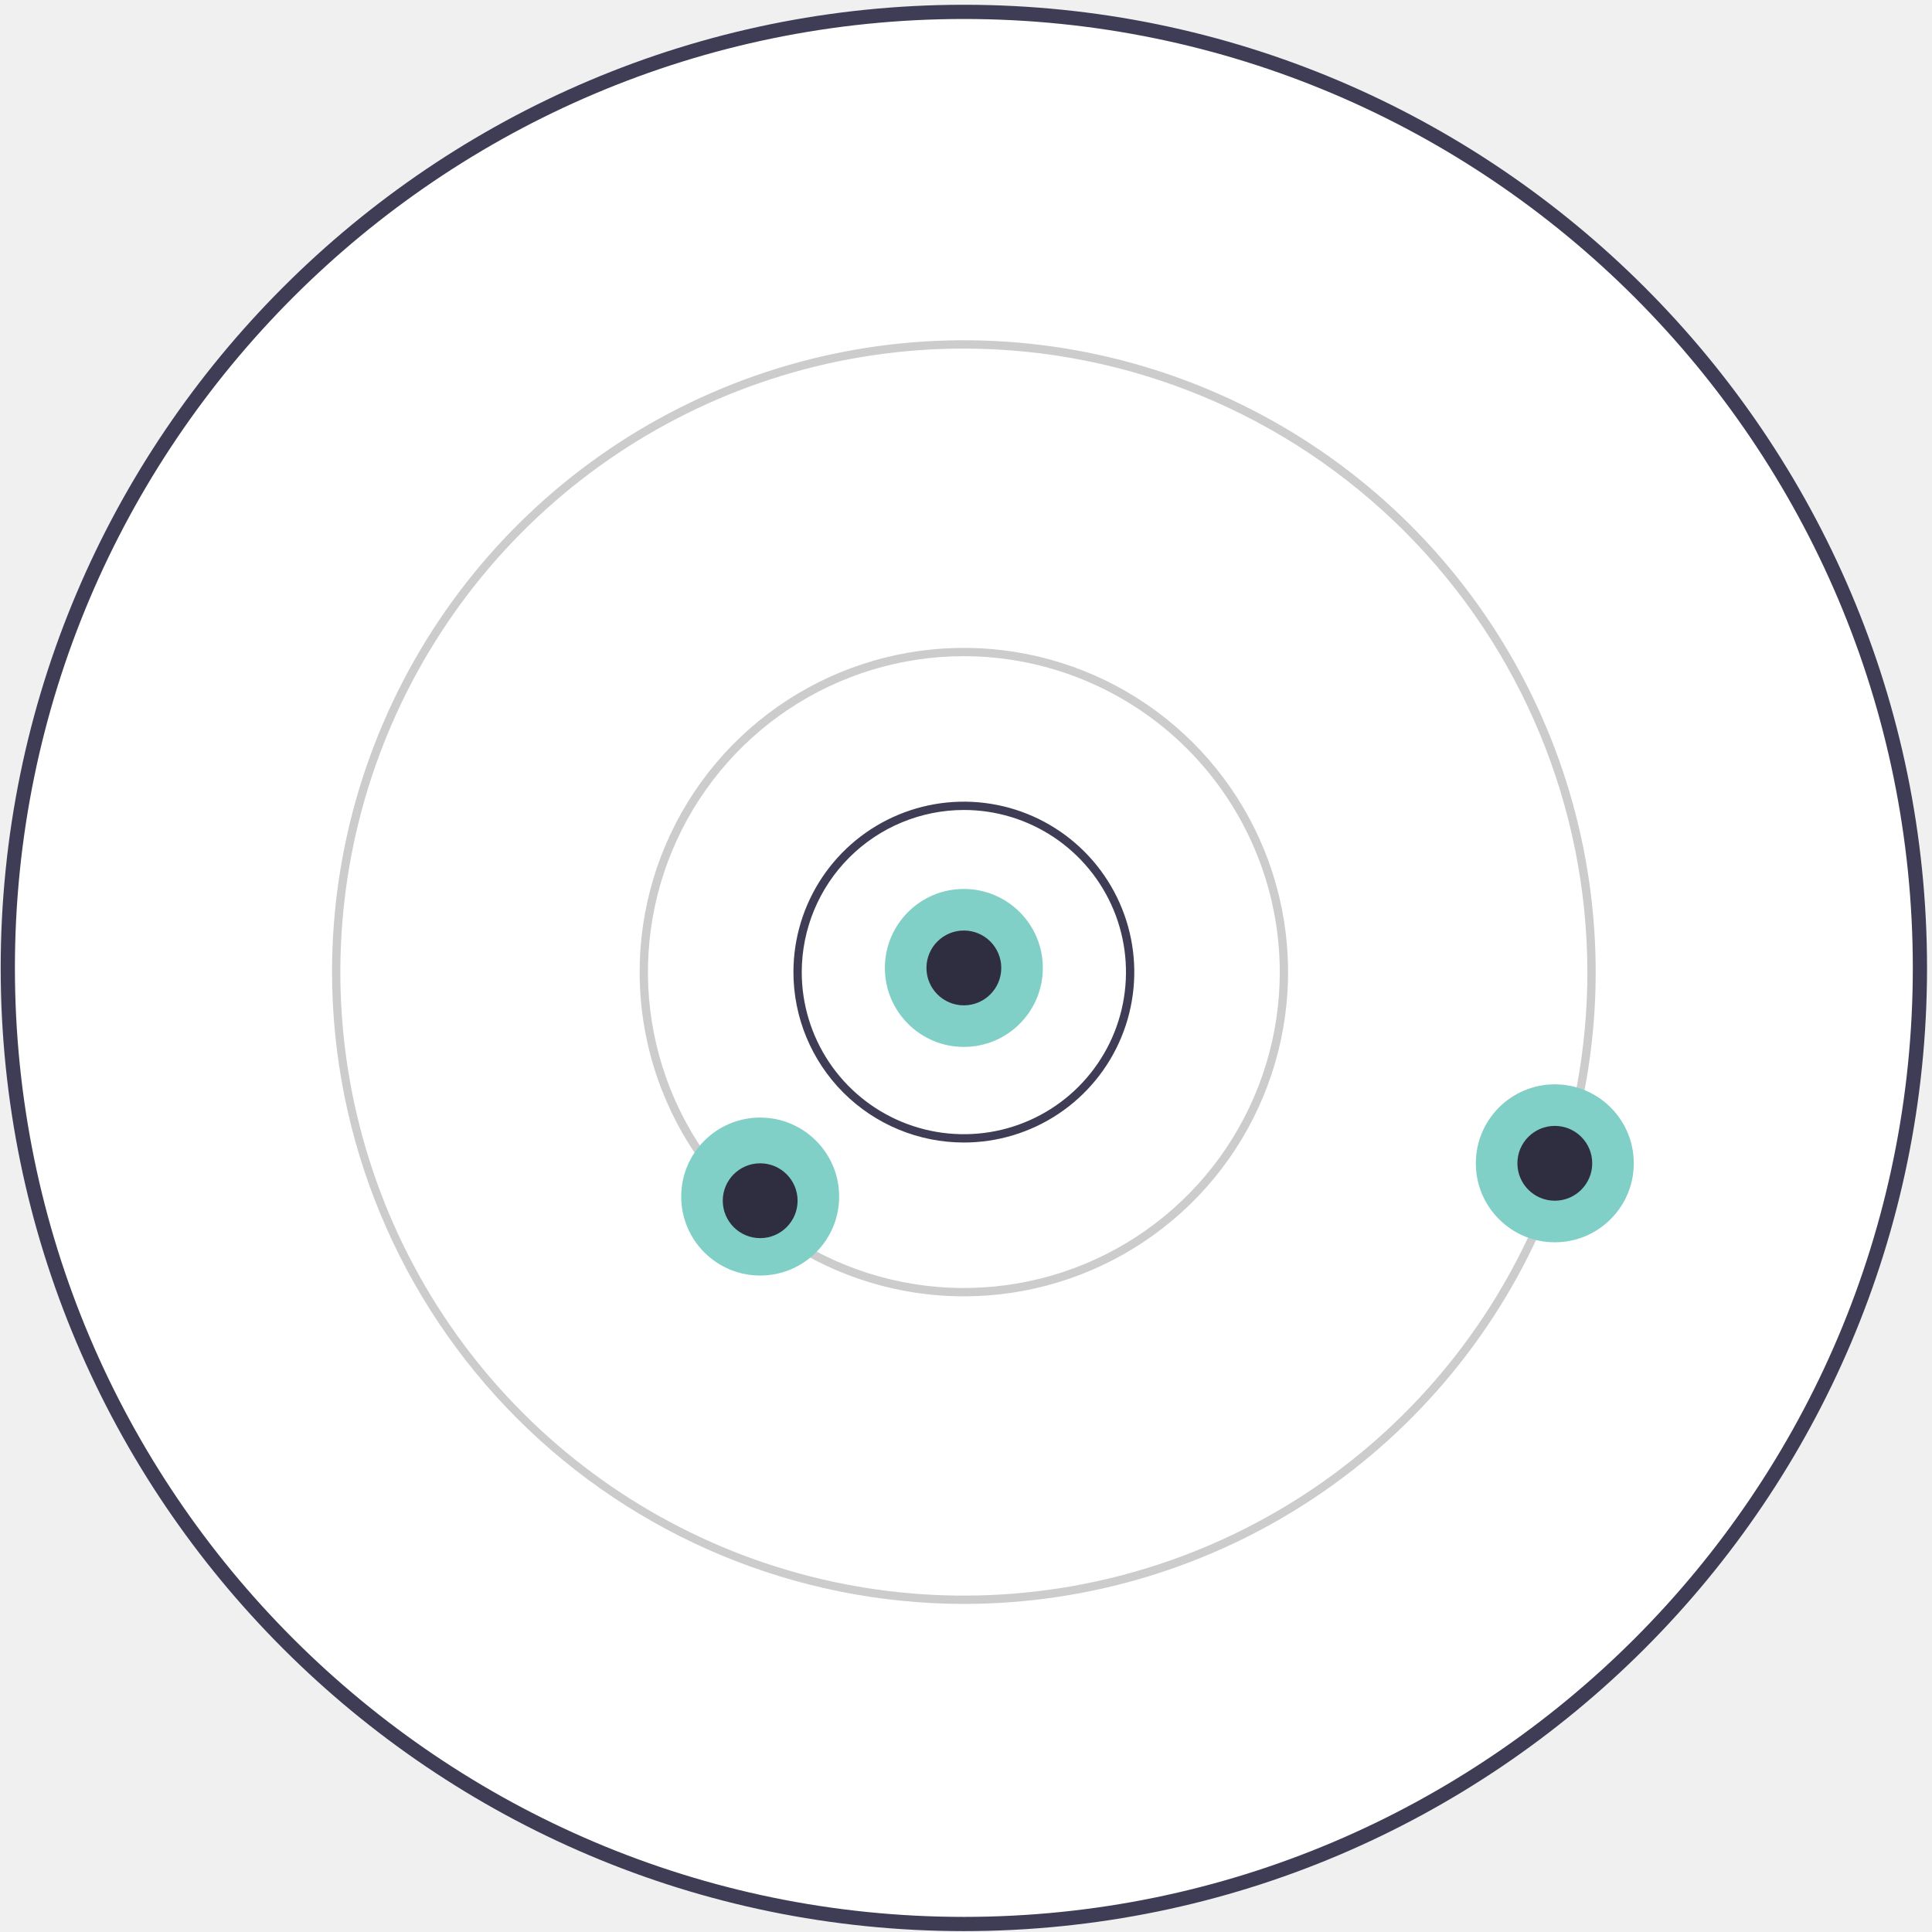
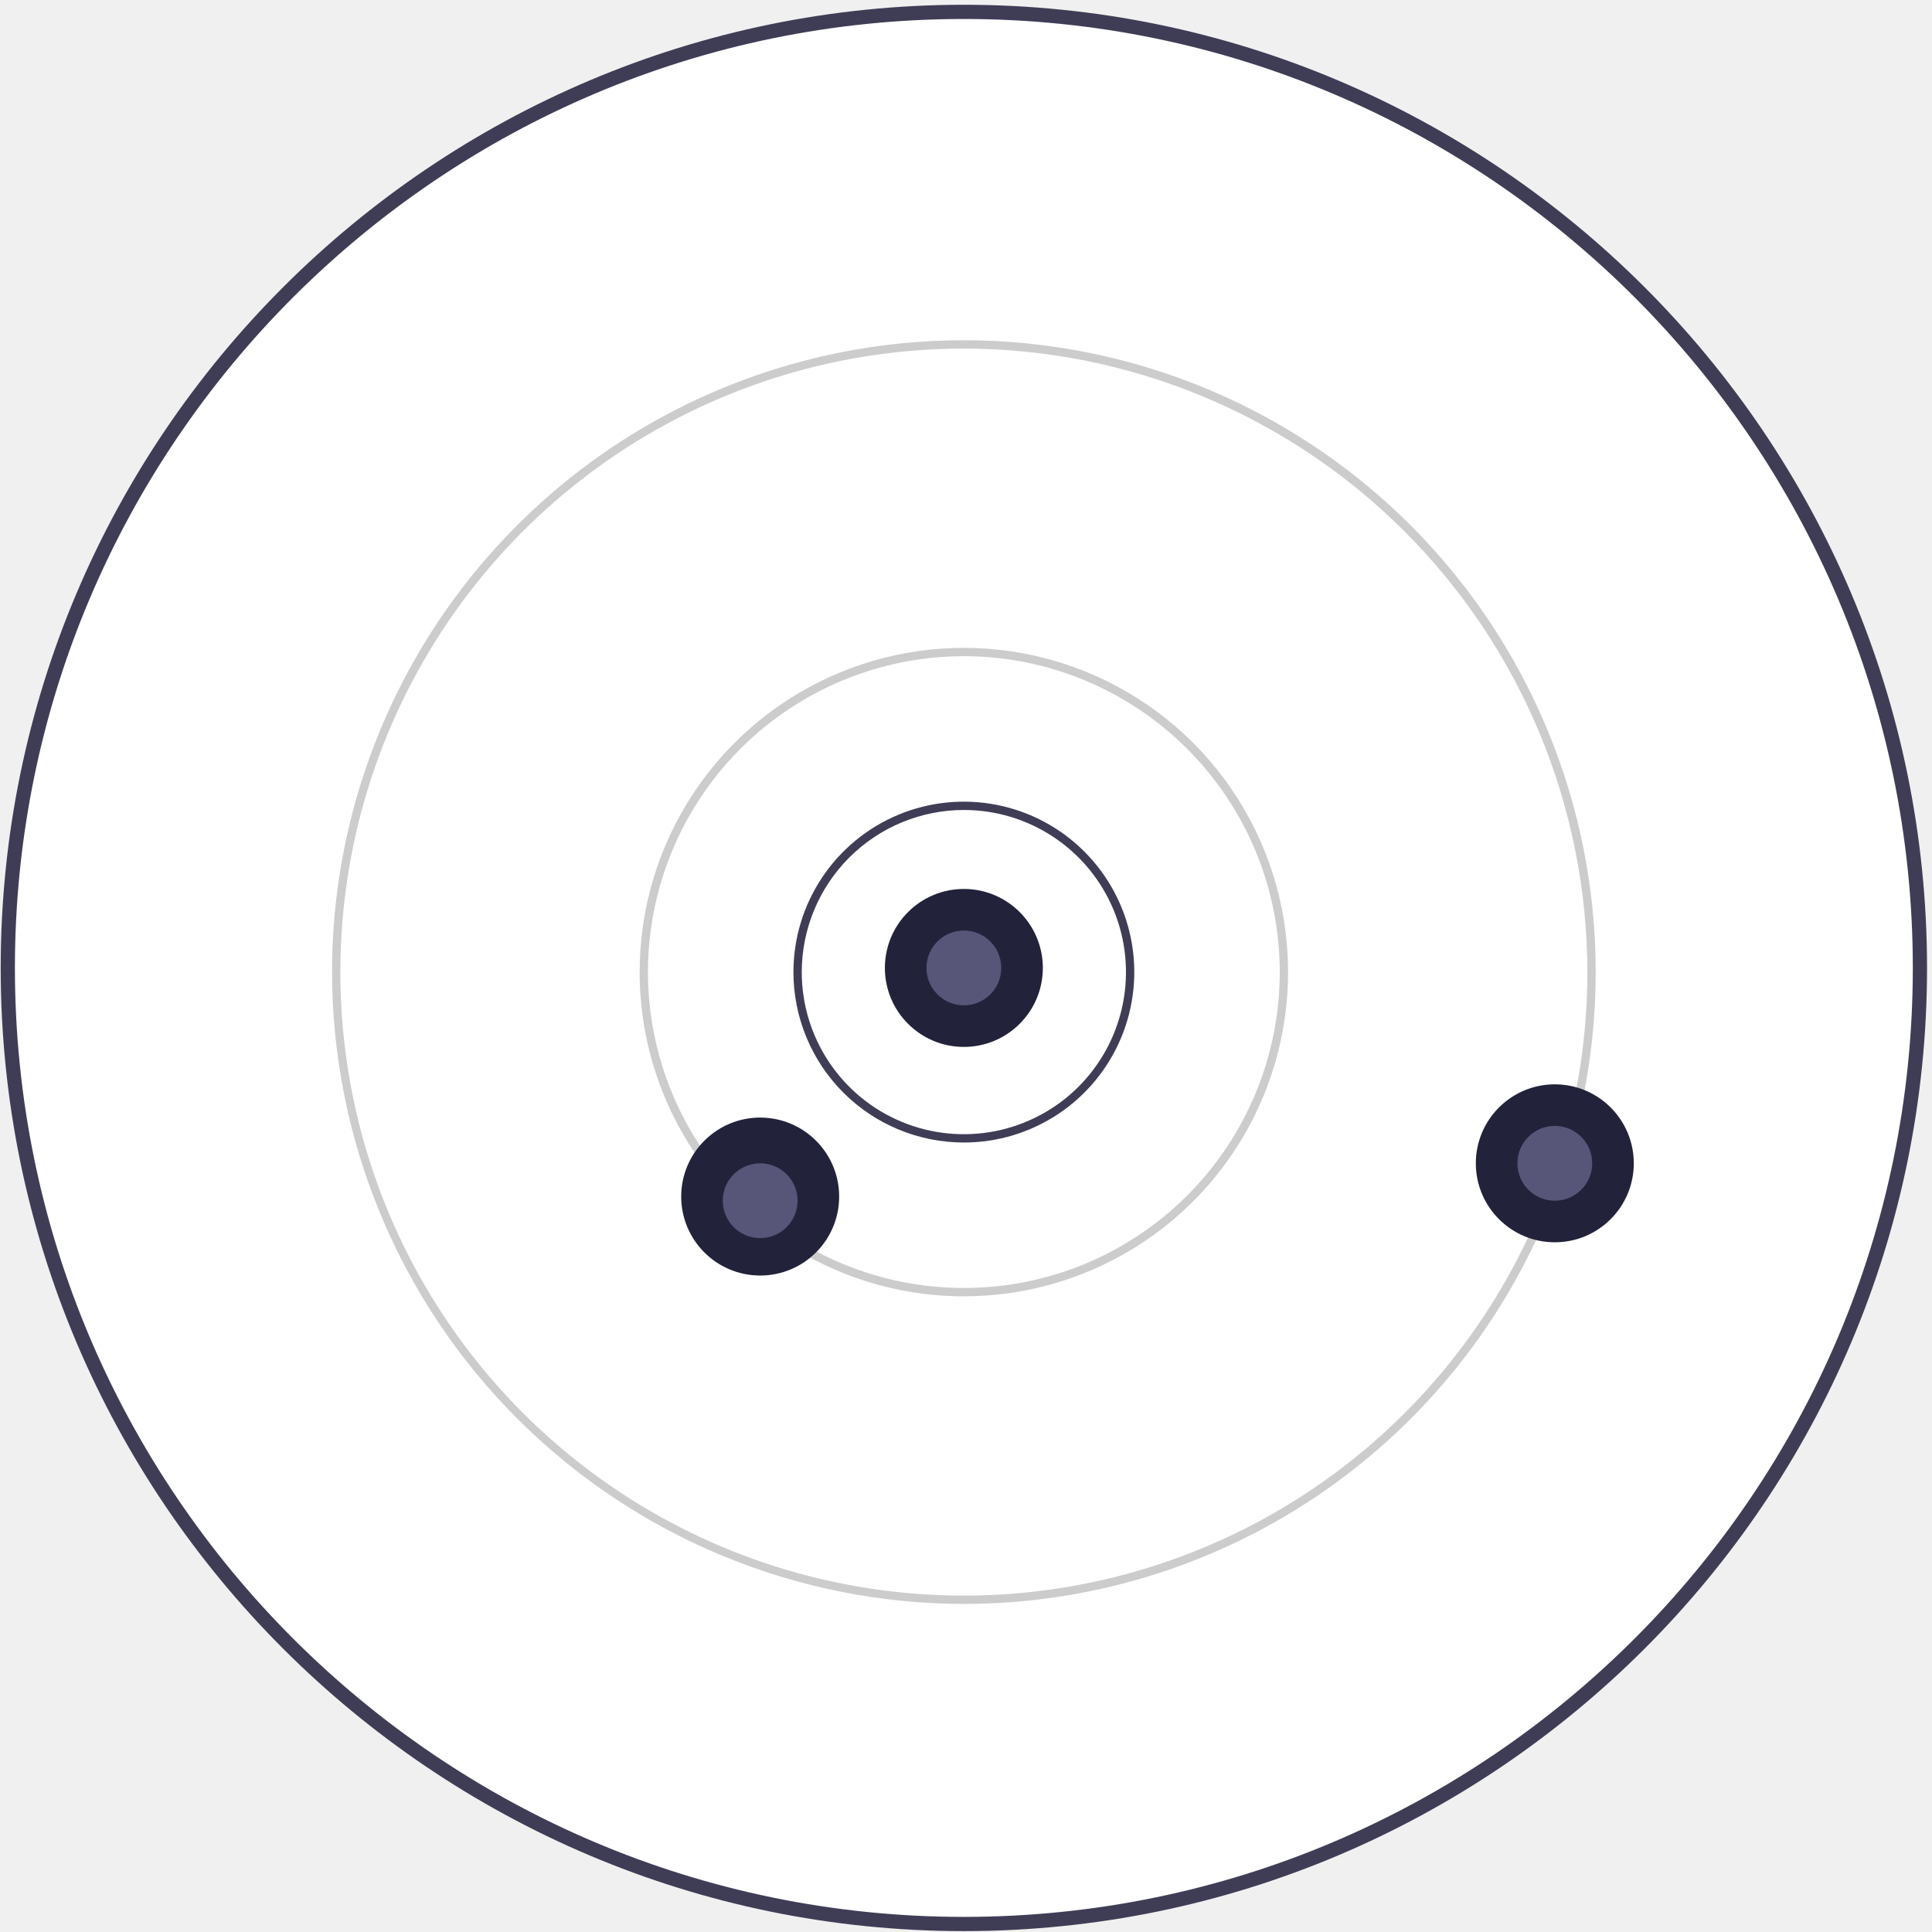
<svg xmlns="http://www.w3.org/2000/svg" width="343" height="343" viewBox="0 0 343 343" fill="none">
  <path d="M171.12 341.579C264.863 341.579 340.856 265.586 340.856 171.843C340.856 78.101 264.863 2.107 171.12 2.107C77.378 2.107 1.385 78.101 1.385 171.843C1.385 265.586 77.378 341.579 171.12 341.579Z" fill="white" />
-   <path d="M0.122 171.844C0.122 77.555 76.832 0.846 171.12 0.846C265.409 0.846 342.119 77.555 342.119 171.844C342.119 266.132 265.409 342.842 171.12 342.842C76.832 342.842 0.122 266.132 0.122 171.844ZM2.647 171.844C2.647 264.74 78.224 340.317 171.12 340.317C264.017 340.317 339.594 264.74 339.594 171.844C339.594 78.948 264.017 3.371 171.12 3.371C78.224 3.371 2.647 78.948 2.647 171.844Z" fill="#3F3D56" />
+   <path d="M0.122 171.844C0.122 77.555 76.832 0.846 171.12 0.846C265.409 0.846 342.119 77.555 342.119 171.844C342.119 266.133 265.409 342.842 171.12 342.842C76.832 342.842 0.122 266.132 0.122 171.844ZM2.647 171.844C2.647 264.74 78.224 340.317 171.12 340.317C264.017 340.317 339.594 264.74 339.594 171.844C339.594 78.948 264.017 3.371 171.12 3.371C78.224 3.371 2.647 78.948 2.647 171.844Z" fill="#3F3D56" />
  <path d="M140.863 172.582C140.863 166.597 142.638 160.747 145.962 155.771C149.287 150.796 154.013 146.918 159.541 144.627C165.07 142.337 171.154 141.738 177.023 142.906C182.893 144.073 188.284 146.955 192.515 151.186C196.747 155.418 199.629 160.809 200.796 166.679C201.964 172.548 201.364 178.632 199.074 184.16C196.784 189.689 192.906 194.415 187.93 197.74C182.955 201.064 177.105 202.839 171.12 202.839C163.096 202.839 155.399 199.651 149.725 193.977C144.051 188.302 140.863 180.606 140.863 172.582ZM171.12 143.8C163.49 143.809 156.174 146.844 150.778 152.24C145.383 157.635 142.348 164.951 142.339 172.582C142.339 178.274 144.027 183.839 147.19 188.572C150.352 193.305 154.847 196.994 160.106 199.172C165.365 201.35 171.152 201.92 176.735 200.81C182.318 199.699 187.447 196.958 191.472 192.933C195.497 188.908 198.238 183.78 199.349 178.196C200.459 172.613 199.889 166.827 197.711 161.567C195.532 156.308 191.843 151.813 187.11 148.651C182.377 145.488 176.813 143.8 171.12 143.8Z" fill="#3F3D56" />
  <path d="M113.558 172.582C113.558 161.197 116.934 150.068 123.259 140.602C129.584 131.136 138.574 123.758 149.092 119.401C159.61 115.044 171.184 113.905 182.35 116.126C193.516 118.347 203.773 123.829 211.823 131.879C219.874 139.93 225.356 150.186 227.577 161.352C229.798 172.518 228.658 184.092 224.301 194.61C219.944 205.129 212.567 214.119 203.1 220.444C193.634 226.769 182.505 230.145 171.12 230.145C163.561 230.145 156.076 228.656 149.092 225.763C142.108 222.87 135.763 218.63 130.417 213.285C125.072 207.94 120.832 201.594 117.94 194.61C115.047 187.627 113.558 180.141 113.558 172.582ZM171.12 116.495C160.028 116.495 149.184 119.785 139.96 125.948C130.737 132.111 123.548 140.87 119.303 151.119C115.058 161.367 113.947 172.644 116.111 183.524C118.276 194.404 123.617 204.397 131.461 212.241C139.305 220.085 149.299 225.427 160.178 227.591C171.058 229.755 182.335 228.644 192.584 224.399C202.832 220.154 211.592 212.966 217.755 203.742C223.918 194.519 227.207 183.675 227.207 172.582C227.19 157.712 221.276 143.456 210.761 132.941C200.246 122.427 185.99 116.512 171.12 116.495Z" fill="#CCCCCC" />
  <path d="M58.947 172.581C58.947 150.396 65.526 128.708 77.852 110.261C90.177 91.815 107.697 77.437 128.194 68.947C148.691 60.457 171.245 58.235 193.004 62.564C214.764 66.892 234.751 77.575 250.439 93.263C266.127 108.951 276.81 128.938 281.138 150.698C285.466 172.457 283.245 195.011 274.755 215.508C266.265 236.005 251.887 253.524 233.44 265.85C214.994 278.176 193.306 284.755 171.12 284.755C141.381 284.721 112.868 272.892 91.839 251.863C70.81 230.834 58.981 202.321 58.947 172.581ZM171.12 61.884C149.227 61.884 127.824 68.376 109.62 80.54C91.416 92.704 77.228 109.992 68.85 130.22C60.471 150.447 58.279 172.704 62.55 194.177C66.822 215.651 77.364 235.375 92.846 250.856C108.327 266.338 128.051 276.88 149.524 281.152C170.998 285.423 193.255 283.231 213.482 274.852C233.71 266.474 250.998 252.286 263.162 234.082C275.325 215.878 281.818 194.475 281.818 172.582C281.784 143.233 270.111 115.096 249.358 94.343C228.606 73.591 200.469 61.917 171.12 61.884Z" fill="#CCCCCC" />
-   <path d="M171.12 185.866C178.864 185.866 185.142 179.588 185.142 171.844C185.142 164.1 178.864 157.822 171.12 157.822C163.376 157.822 157.099 164.1 157.099 171.844C157.099 179.588 163.376 185.866 171.12 185.866Z" fill="#80D0C7" />
-   <path d="M134.959 226.453C142.703 226.453 148.981 220.176 148.981 212.432C148.981 204.688 142.703 198.41 134.959 198.41C127.215 198.41 120.938 204.688 120.938 212.432C120.938 220.176 127.215 226.453 134.959 226.453Z" fill="#80D0C7" />
-   <path d="M276.035 220.551C283.779 220.551 290.057 214.273 290.057 206.529C290.057 198.786 283.779 192.508 276.035 192.508C268.291 192.508 262.014 198.786 262.014 206.529C262.014 214.273 268.291 220.551 276.035 220.551Z" fill="#80D0C7" />
-   <path d="M171.12 178.485C174.789 178.485 177.762 175.511 177.762 171.843C177.762 168.175 174.789 165.201 171.12 165.201C167.452 165.201 164.479 168.175 164.479 171.843C164.479 175.511 167.452 178.485 171.12 178.485Z" fill="#2F2E41" />
-   <path d="M276.035 213.17C279.703 213.17 282.677 210.197 282.677 206.529C282.677 202.86 279.703 199.887 276.035 199.887C272.367 199.887 269.393 202.86 269.393 206.529C269.393 210.197 272.367 213.17 276.035 213.17Z" fill="#2F2E41" />
-   <path d="M134.959 219.813C138.627 219.813 141.601 216.839 141.601 213.171C141.601 209.503 138.627 206.529 134.959 206.529C131.291 206.529 128.317 209.503 128.317 213.171C128.317 216.839 131.291 219.813 134.959 219.813Z" fill="#2F2E41" />
+   <path d="M171.12 185.866C178.864 185.866 185.142 179.588 185.142 171.844C185.142 164.1 178.864 157.822 171.12 157.822C163.376 157.822 157.099 164.1 157.099 171.844C157.099 179.588 163.376 185.866 171.12 185.866Z" fill="#22223B" />
+   <path d="M134.959 226.453C142.703 226.453 148.981 220.176 148.981 212.432C148.981 204.688 142.703 198.41 134.959 198.41C127.215 198.41 120.938 204.688 120.938 212.432C120.938 220.176 127.215 226.453 134.959 226.453Z" fill="#22223B" />
+   <path d="M276.035 220.551C283.779 220.551 290.057 214.273 290.057 206.529C290.057 198.786 283.779 192.508 276.035 192.508C268.291 192.508 262.014 198.786 262.014 206.529C262.014 214.273 268.291 220.551 276.035 220.551Z" fill="#22223B" />
+   <path d="M171.12 178.485C174.789 178.485 177.762 175.511 177.762 171.843C177.762 168.175 174.789 165.201 171.12 165.201C167.452 165.201 164.479 168.175 164.479 171.843C164.479 175.511 167.452 178.485 171.12 178.485Z" fill="#575578" />
+   <path d="M276.035 213.17C279.703 213.17 282.677 210.197 282.677 206.529C282.677 202.86 279.703 199.887 276.035 199.887C272.367 199.887 269.393 202.86 269.393 206.529C269.393 210.197 272.367 213.17 276.035 213.17Z" fill="#575578" />
+   <path d="M134.959 219.813C138.627 219.813 141.601 216.839 141.601 213.171C141.601 209.503 138.627 206.529 134.959 206.529C131.291 206.529 128.317 209.503 128.317 213.171C128.317 216.839 131.291 219.813 134.959 219.813Z" fill="#575578" />
</svg>
